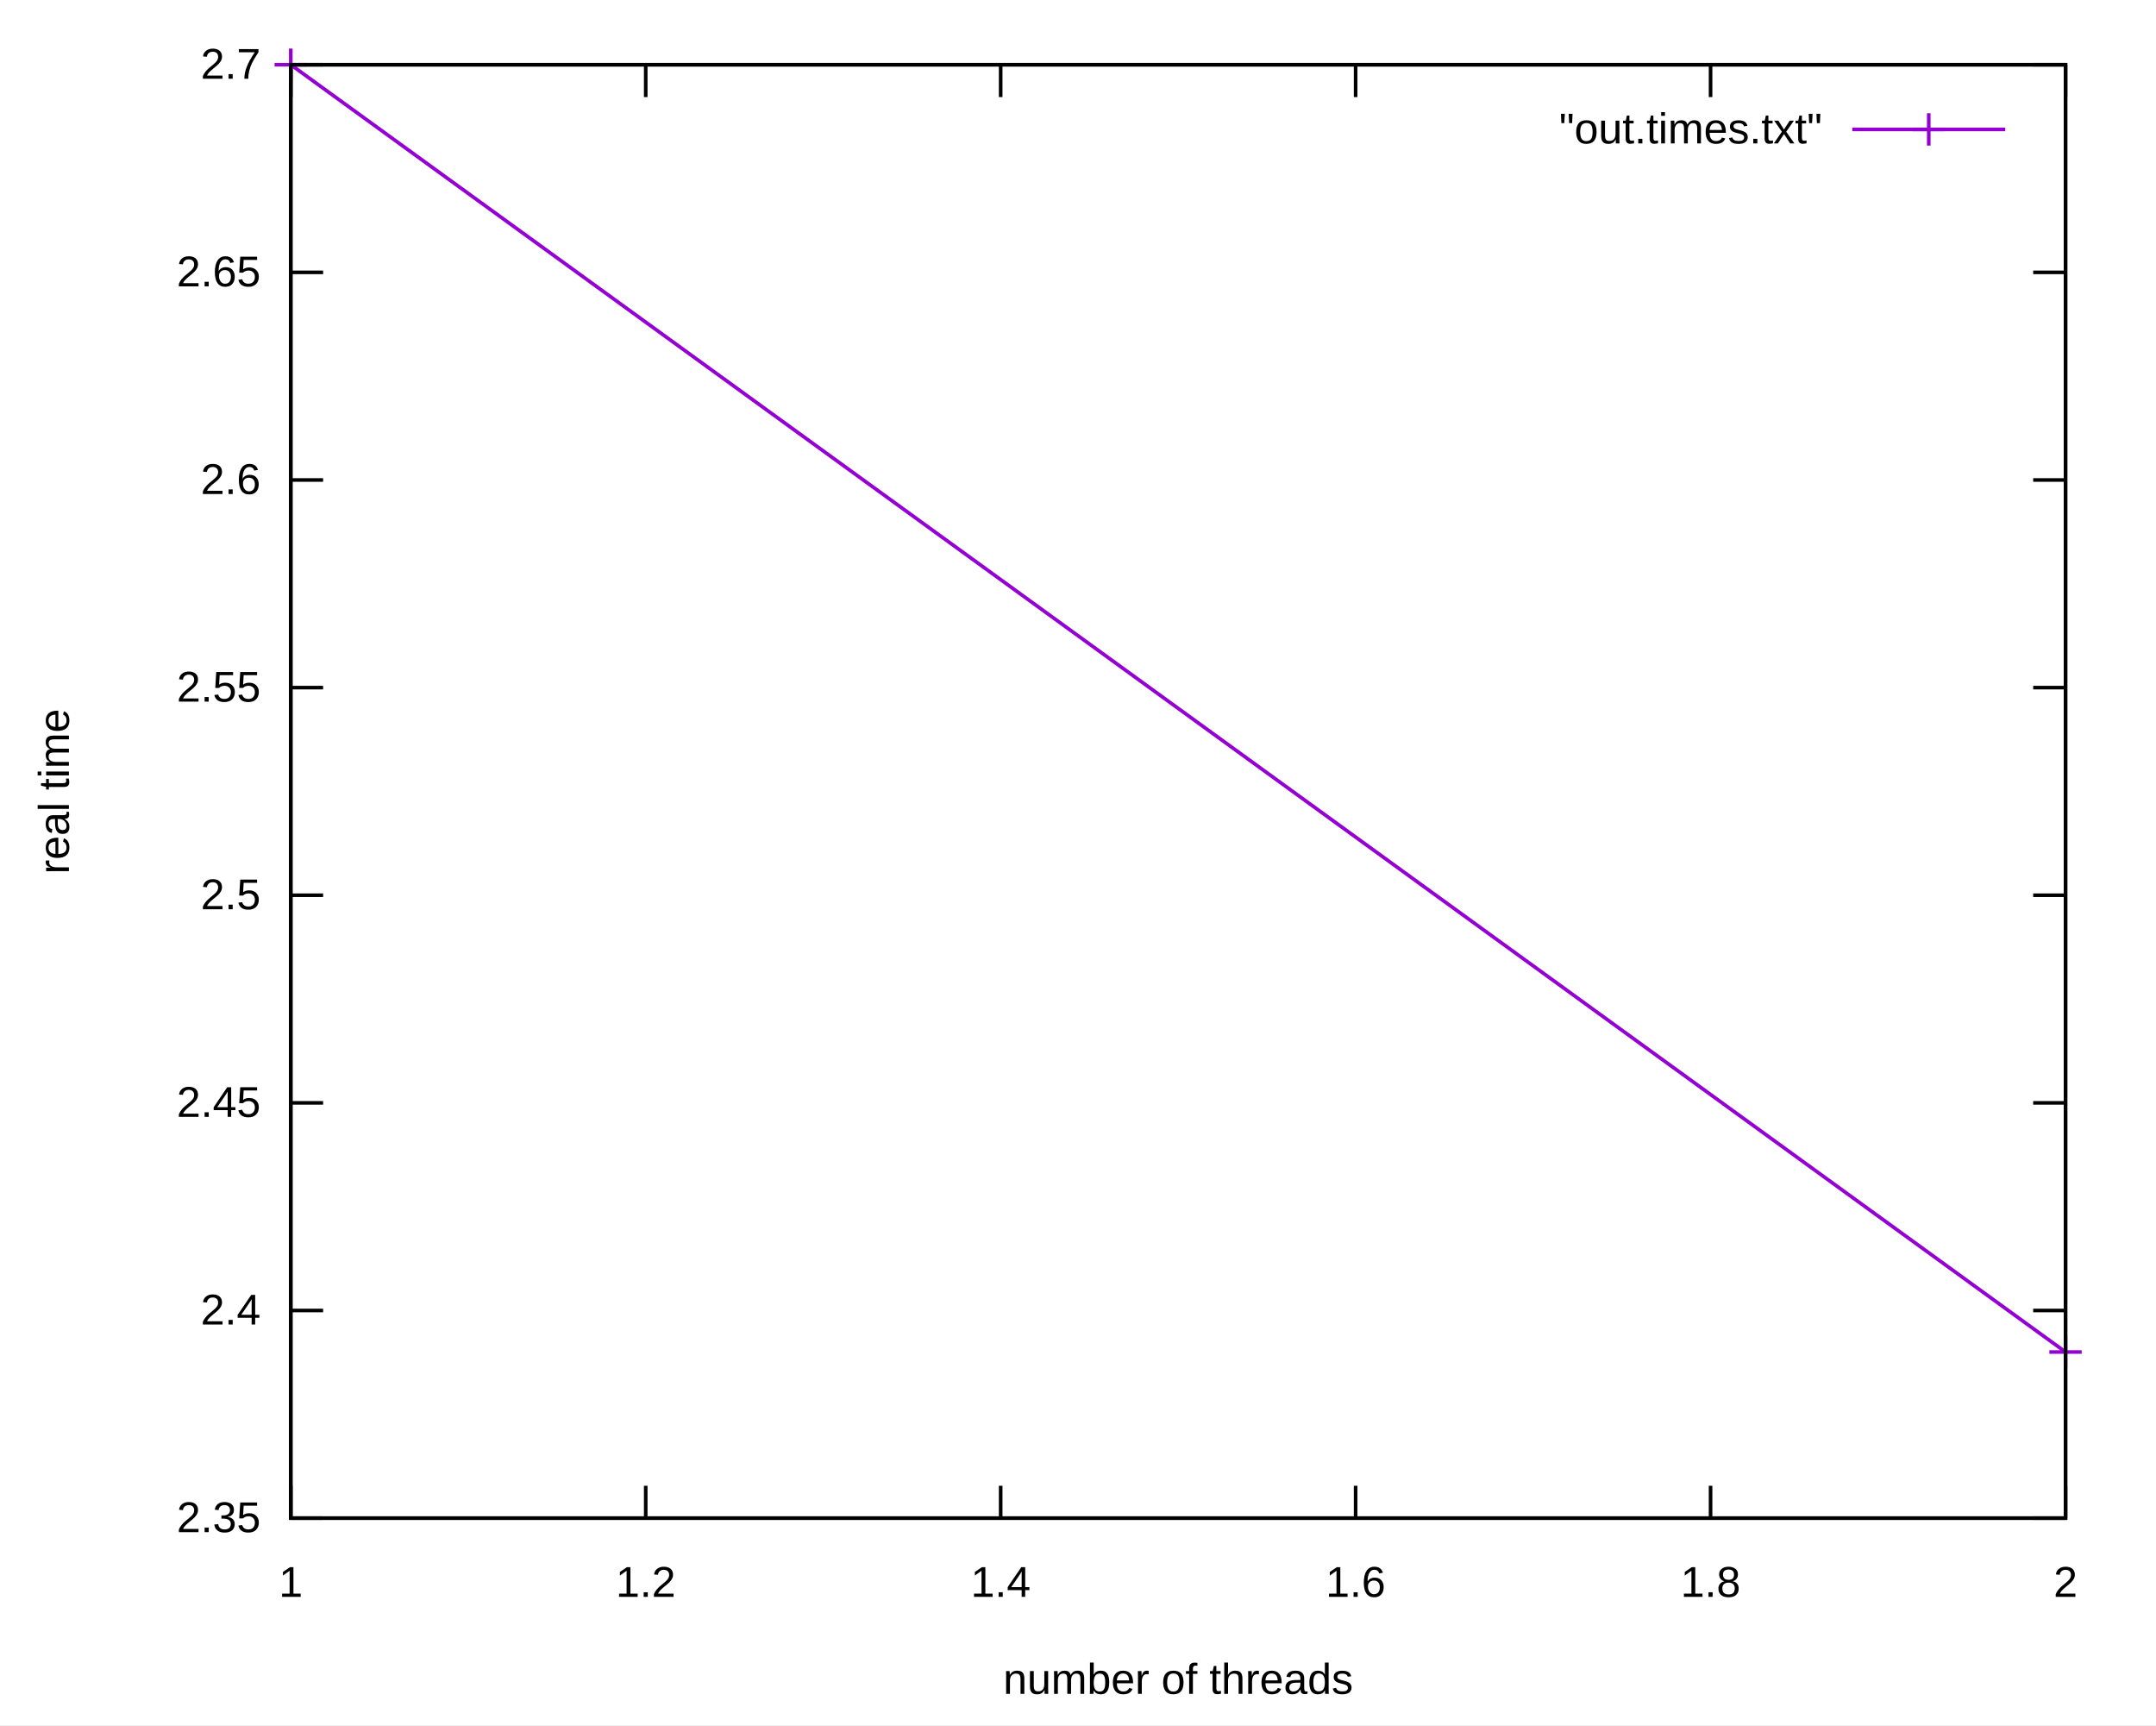
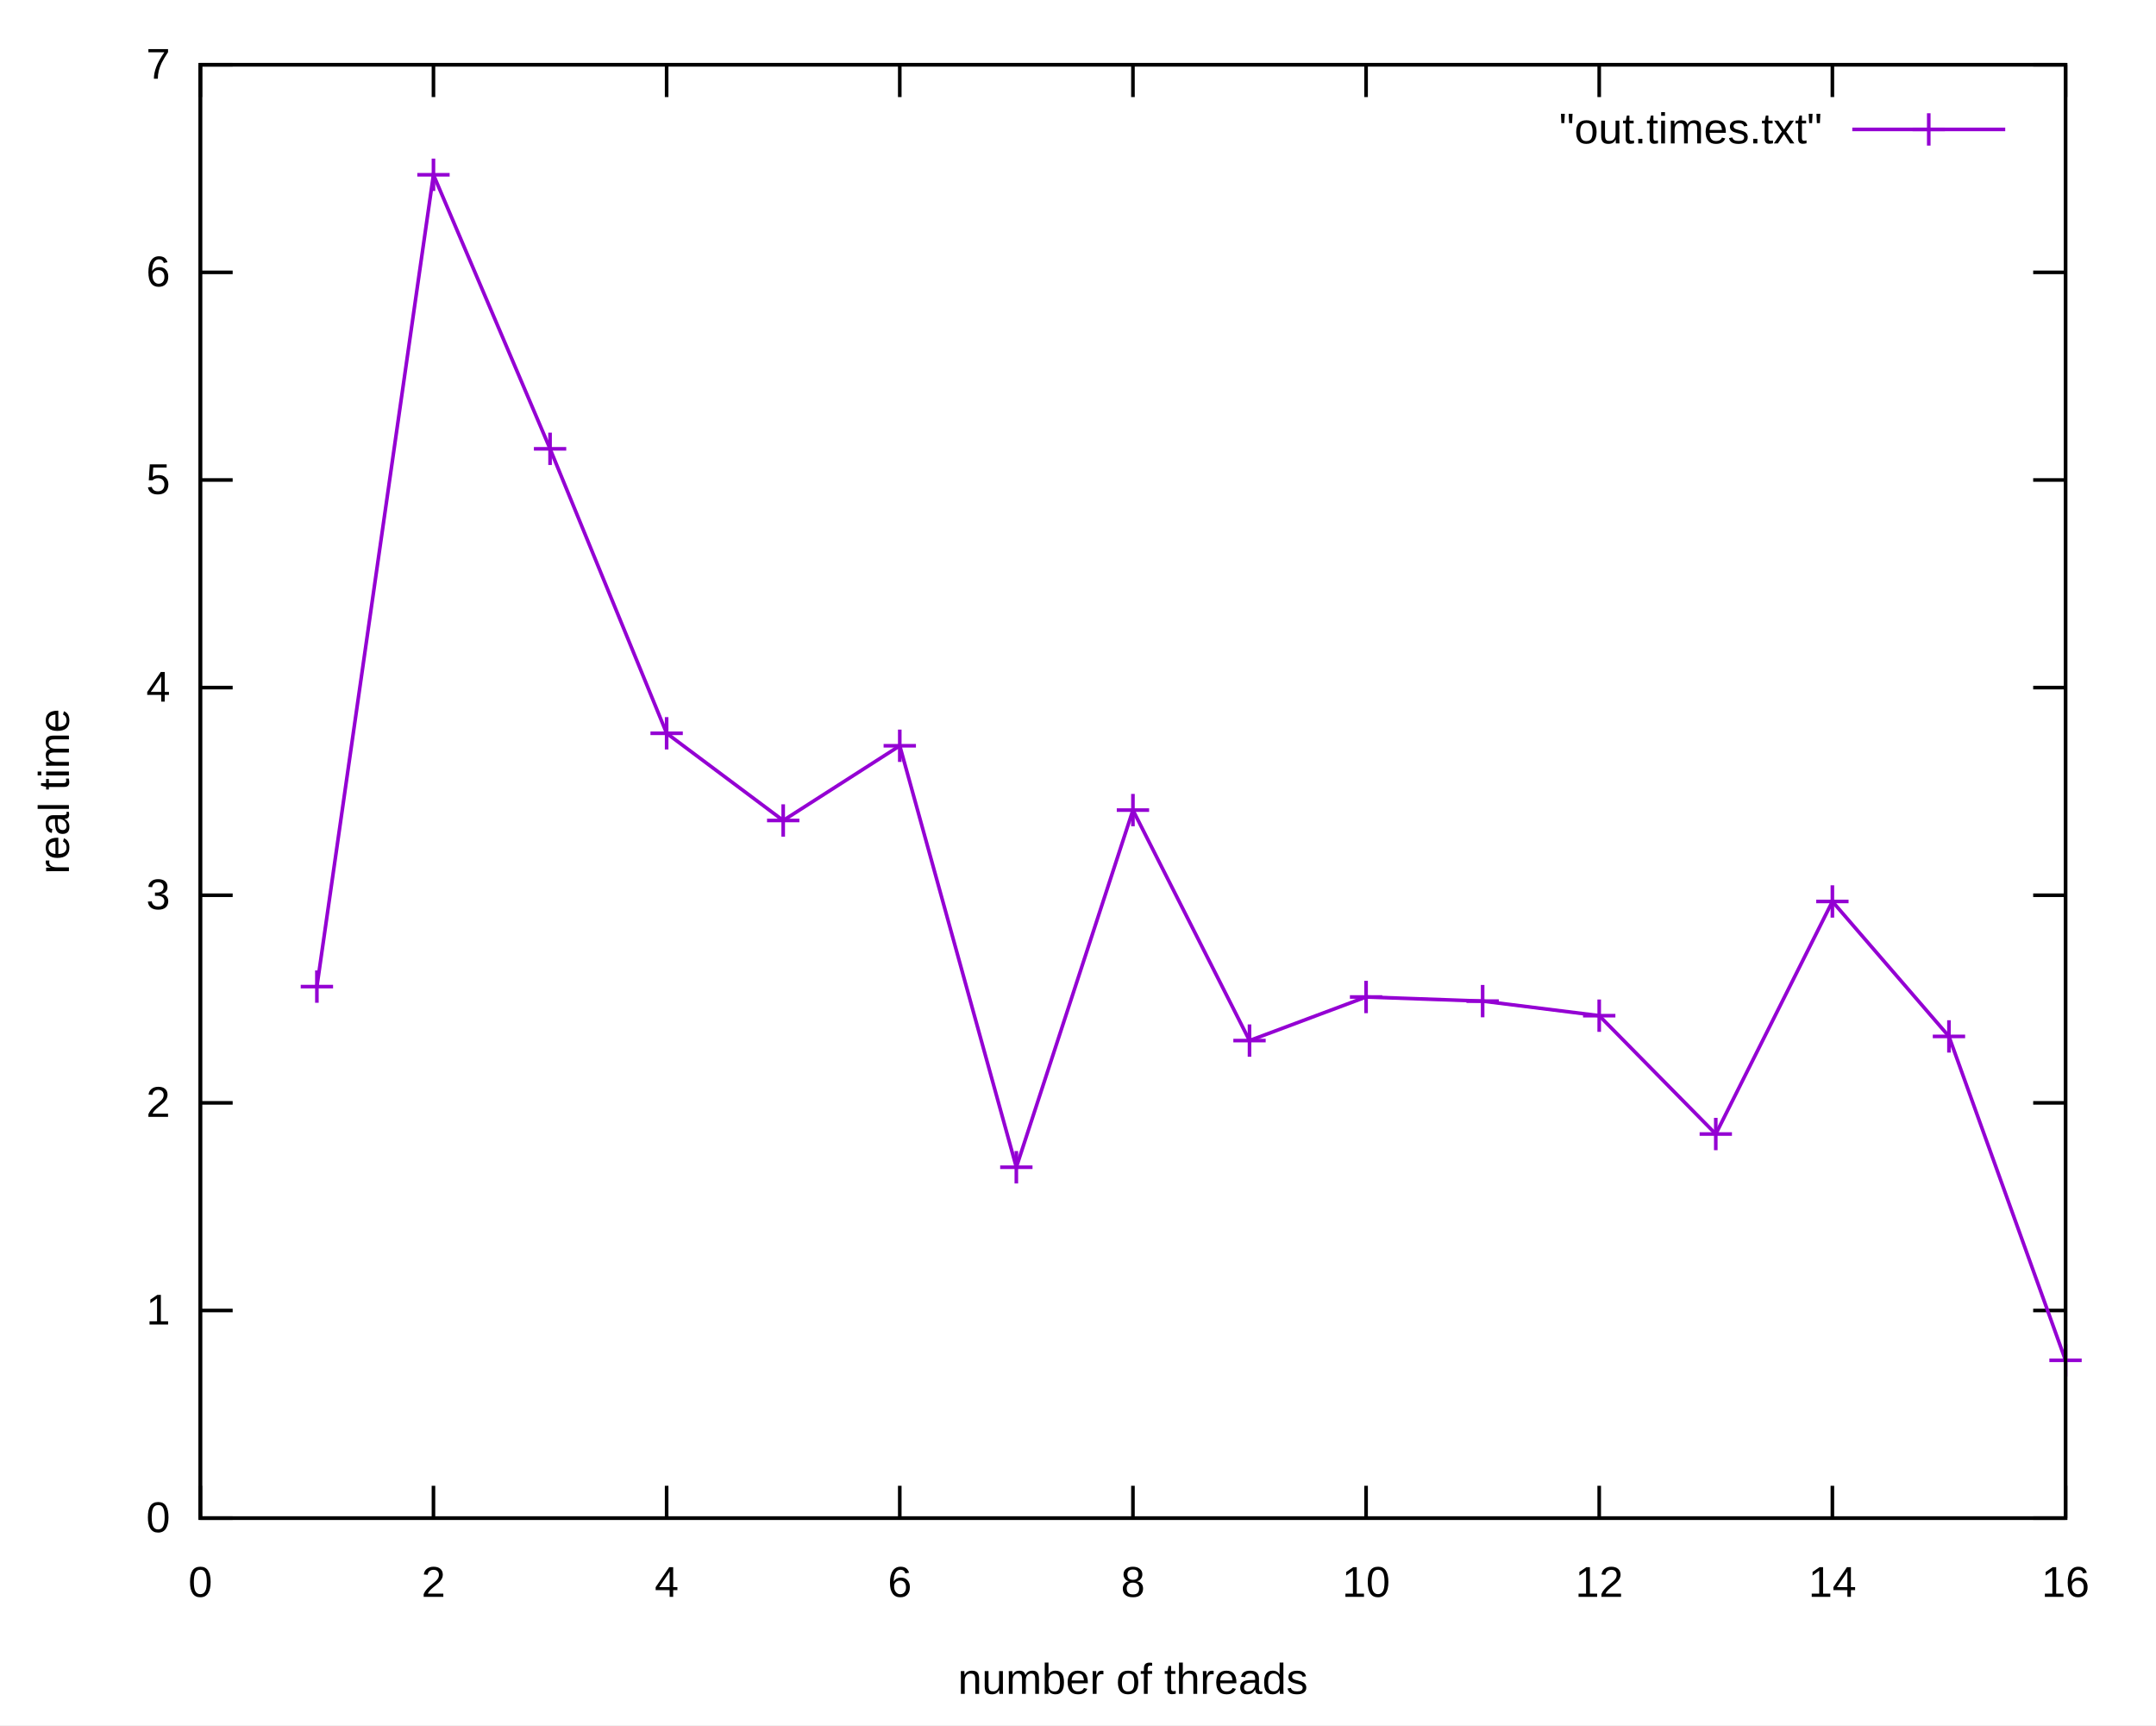
<svg xmlns="http://www.w3.org/2000/svg" xmlns:xlink="http://www.w3.org/1999/xlink" width="600" height="480" viewBox="0 0 600 480">
  <g id="gnuplot_canvas">
    <rect x="0" y="0" width="600" height="480" fill="#ffffff" />
    <defs>
      <circle id="gpDot" r="0.5" stroke-width="0.5" stroke="currentColor" />
      <path id="gpPt0" stroke-width="0.222" stroke="currentColor" d="M-1,0 h2 M0,-1 v2" />
      <path id="gpPt1" stroke-width="0.222" stroke="currentColor" d="M-1,-1 L1,1 M1,-1 L-1,1" />
      <path id="gpPt2" stroke-width="0.222" stroke="currentColor" d="M-1,0 L1,0 M0,-1 L0,1 M-1,-1 L1,1 M-1,1 L1,-1" />
      <rect id="gpPt3" stroke-width="0.222" stroke="currentColor" x="-1" y="-1" width="2" height="2" />
      <rect id="gpPt4" stroke-width="0.222" stroke="currentColor" fill="currentColor" x="-1" y="-1" width="2" height="2" />
      <circle id="gpPt5" stroke-width="0.222" stroke="currentColor" cx="0" cy="0" r="1" />
      <use xlink:href="#gpPt5" id="gpPt6" fill="currentColor" stroke="none" />
      <path id="gpPt7" stroke-width="0.222" stroke="currentColor" d="M0,-1.33 L-1.33,0.67 L1.33,0.67 z" />
      <use xlink:href="#gpPt7" id="gpPt8" fill="currentColor" stroke="none" />
      <use xlink:href="#gpPt7" id="gpPt9" stroke="currentColor" transform="rotate(180)" />
      <use xlink:href="#gpPt9" id="gpPt10" fill="currentColor" stroke="none" />
      <use xlink:href="#gpPt3" id="gpPt11" stroke="currentColor" transform="rotate(45)" />
      <use xlink:href="#gpPt11" id="gpPt12" fill="currentColor" stroke="none" />
      <path id="gpPt13" stroke-width="0.222" stroke="currentColor" d="M0,1.330 L1.265,0.411 L0.782,-1.067 L-0.782,-1.076 L-1.265,0.411 z" />
      <use xlink:href="#gpPt13" id="gpPt14" fill="currentColor" stroke="none" />
      <filter id="textbox" filterUnits="objectBoundingBox" x="0" y="0" height="1" width="1">
        <feFlood flood-color="#FFFFFF" flood-opacity="1" result="bgnd" />
        <feComposite in="SourceGraphic" in2="bgnd" operator="atop" />
      </filter>
      <filter id="greybox" filterUnits="objectBoundingBox" x="0" y="0" height="1" width="1">
        <feFlood flood-color="lightgrey" flood-opacity="1" result="grey" />
        <feComposite in="SourceGraphic" in2="grey" operator="atop" />
      </filter>
    </defs>
    <g fill="none" color="#FFFFFF" stroke="currentColor" stroke-width="1.00" stroke-linecap="butt" stroke-linejoin="miter">
</g>
    <g fill="none" color="black" stroke="currentColor" stroke-width="1.00" stroke-linecap="butt" stroke-linejoin="miter">
-       <path stroke="black" d="M80.92,422.40 L89.92,422.40 M574.82,422.40 L565.82,422.40  " />
-       <g transform="translate(72.53,426.30)" stroke="none" fill="black" font-family="Arial" font-size="12.00" text-anchor="end">
-         <text>
-           <tspan font-family="Arial"> 2.35</tspan>
-         </text>
-       </g>
-     </g>
-     <g fill="none" color="black" stroke="currentColor" stroke-width="1.00" stroke-linecap="butt" stroke-linejoin="miter">
-       <path stroke="black" d="M80.92,364.63 L89.92,364.63 M574.82,364.63 L565.82,364.63  " />
-       <g transform="translate(72.53,368.53)" stroke="none" fill="black" font-family="Arial" font-size="12.00" text-anchor="end">
-         <text>
-           <tspan font-family="Arial"> 2.4</tspan>
-         </text>
-       </g>
-     </g>
-     <g fill="none" color="black" stroke="currentColor" stroke-width="1.00" stroke-linecap="butt" stroke-linejoin="miter">
-       <path stroke="black" d="M80.92,306.86 L89.92,306.86 M574.82,306.86 L565.82,306.86  " />
-       <g transform="translate(72.53,310.76)" stroke="none" fill="black" font-family="Arial" font-size="12.00" text-anchor="end">
-         <text>
-           <tspan font-family="Arial"> 2.45</tspan>
-         </text>
-       </g>
-     </g>
-     <g fill="none" color="black" stroke="currentColor" stroke-width="1.00" stroke-linecap="butt" stroke-linejoin="miter">
-       <path stroke="black" d="M80.92,249.09 L89.92,249.09 M574.82,249.09 L565.82,249.09  " />
-       <g transform="translate(72.53,252.99)" stroke="none" fill="black" font-family="Arial" font-size="12.00" text-anchor="end">
-         <text>
-           <tspan font-family="Arial"> 2.5</tspan>
-         </text>
-       </g>
-     </g>
-     <g fill="none" color="black" stroke="currentColor" stroke-width="1.00" stroke-linecap="butt" stroke-linejoin="miter">
-       <path stroke="black" d="M80.92,191.32 L89.92,191.32 M574.82,191.32 L565.82,191.32  " />
-       <g transform="translate(72.53,195.22)" stroke="none" fill="black" font-family="Arial" font-size="12.00" text-anchor="end">
-         <text>
-           <tspan font-family="Arial"> 2.55</tspan>
-         </text>
-       </g>
-     </g>
-     <g fill="none" color="black" stroke="currentColor" stroke-width="1.00" stroke-linecap="butt" stroke-linejoin="miter">
-       <path stroke="black" d="M80.92,133.55 L89.92,133.55 M574.82,133.55 L565.82,133.55  " />
-       <g transform="translate(72.53,137.45)" stroke="none" fill="black" font-family="Arial" font-size="12.00" text-anchor="end">
-         <text>
-           <tspan font-family="Arial"> 2.6</tspan>
-         </text>
-       </g>
-     </g>
-     <g fill="none" color="black" stroke="currentColor" stroke-width="1.00" stroke-linecap="butt" stroke-linejoin="miter">
-       <path stroke="black" d="M80.92,75.78 L89.92,75.78 M574.82,75.78 L565.82,75.78  " />
-       <g transform="translate(72.53,79.68)" stroke="none" fill="black" font-family="Arial" font-size="12.00" text-anchor="end">
-         <text>
-           <tspan font-family="Arial"> 2.65</tspan>
-         </text>
-       </g>
-     </g>
-     <g fill="none" color="black" stroke="currentColor" stroke-width="1.00" stroke-linecap="butt" stroke-linejoin="miter">
-       <path stroke="black" d="M80.92,18.01 L89.92,18.01 M574.82,18.01 L565.82,18.01  " />
-       <g transform="translate(72.53,21.91)" stroke="none" fill="black" font-family="Arial" font-size="12.00" text-anchor="end">
-         <text>
-           <tspan font-family="Arial"> 2.7</tspan>
-         </text>
-       </g>
-     </g>
-     <g fill="none" color="black" stroke="currentColor" stroke-width="1.00" stroke-linecap="butt" stroke-linejoin="miter">
-       <path stroke="black" d="M80.92,422.40 L80.92,413.40 M80.92,18.01 L80.92,27.01  " />
-       <g transform="translate(80.92,444.30)" stroke="none" fill="black" font-family="Arial" font-size="12.00" text-anchor="middle">
+       <path stroke="black" d="M55.75,422.40 L64.75,422.40 M574.82,422.40 L565.82,422.40  " />
+       <g transform="translate(47.36,426.30)" stroke="none" fill="black" font-family="Arial" font-size="12.00" text-anchor="end">
+         <text>
+           <tspan font-family="Arial"> 0</tspan>
+         </text>
+       </g>
+     </g>
+     <g fill="none" color="black" stroke="currentColor" stroke-width="1.00" stroke-linecap="butt" stroke-linejoin="miter">
+       <path stroke="black" d="M55.75,364.63 L64.75,364.63 M574.82,364.63 L565.82,364.63  " />
+       <g transform="translate(47.36,368.53)" stroke="none" fill="black" font-family="Arial" font-size="12.00" text-anchor="end">
        <text>
          <tspan font-family="Arial"> 1</tspan>
        </text>
      </g>
    </g>
    <g fill="none" color="black" stroke="currentColor" stroke-width="1.00" stroke-linecap="butt" stroke-linejoin="miter">
-       <path stroke="black" d="M179.70,422.40 L179.70,413.40 M179.70,18.01 L179.70,27.01  " />
-       <g transform="translate(179.70,444.30)" stroke="none" fill="black" font-family="Arial" font-size="12.00" text-anchor="middle">
-         <text>
-           <tspan font-family="Arial"> 1.2</tspan>
-         </text>
-       </g>
-     </g>
-     <g fill="none" color="black" stroke="currentColor" stroke-width="1.00" stroke-linecap="butt" stroke-linejoin="miter">
-       <path stroke="black" d="M278.48,422.40 L278.48,413.40 M278.48,18.01 L278.48,27.01  " />
-       <g transform="translate(278.48,444.30)" stroke="none" fill="black" font-family="Arial" font-size="12.00" text-anchor="middle">
-         <text>
-           <tspan font-family="Arial"> 1.4</tspan>
-         </text>
-       </g>
-     </g>
-     <g fill="none" color="black" stroke="currentColor" stroke-width="1.00" stroke-linecap="butt" stroke-linejoin="miter">
-       <path stroke="black" d="M377.26,422.40 L377.26,413.40 M377.26,18.01 L377.26,27.01  " />
-       <g transform="translate(377.26,444.30)" stroke="none" fill="black" font-family="Arial" font-size="12.00" text-anchor="middle">
-         <text>
-           <tspan font-family="Arial"> 1.6</tspan>
-         </text>
-       </g>
-     </g>
-     <g fill="none" color="black" stroke="currentColor" stroke-width="1.00" stroke-linecap="butt" stroke-linejoin="miter">
-       <path stroke="black" d="M476.04,422.40 L476.04,413.40 M476.04,18.01 L476.04,27.01  " />
-       <g transform="translate(476.04,444.30)" stroke="none" fill="black" font-family="Arial" font-size="12.00" text-anchor="middle">
-         <text>
-           <tspan font-family="Arial"> 1.8</tspan>
+       <path stroke="black" d="M55.75,306.86 L64.75,306.86 M574.82,306.86 L565.82,306.86  " />
+       <g transform="translate(47.36,310.76)" stroke="none" fill="black" font-family="Arial" font-size="12.00" text-anchor="end">
+         <text>
+           <tspan font-family="Arial"> 2</tspan>
+         </text>
+       </g>
+     </g>
+     <g fill="none" color="black" stroke="currentColor" stroke-width="1.00" stroke-linecap="butt" stroke-linejoin="miter">
+       <path stroke="black" d="M55.75,249.09 L64.75,249.09 M574.82,249.09 L565.82,249.09  " />
+       <g transform="translate(47.36,252.99)" stroke="none" fill="black" font-family="Arial" font-size="12.00" text-anchor="end">
+         <text>
+           <tspan font-family="Arial"> 3</tspan>
+         </text>
+       </g>
+     </g>
+     <g fill="none" color="black" stroke="currentColor" stroke-width="1.00" stroke-linecap="butt" stroke-linejoin="miter">
+       <path stroke="black" d="M55.75,191.32 L64.75,191.32 M574.82,191.32 L565.82,191.32  " />
+       <g transform="translate(47.36,195.22)" stroke="none" fill="black" font-family="Arial" font-size="12.00" text-anchor="end">
+         <text>
+           <tspan font-family="Arial"> 4</tspan>
+         </text>
+       </g>
+     </g>
+     <g fill="none" color="black" stroke="currentColor" stroke-width="1.00" stroke-linecap="butt" stroke-linejoin="miter">
+       <path stroke="black" d="M55.75,133.55 L64.75,133.55 M574.82,133.55 L565.82,133.55  " />
+       <g transform="translate(47.36,137.45)" stroke="none" fill="black" font-family="Arial" font-size="12.00" text-anchor="end">
+         <text>
+           <tspan font-family="Arial"> 5</tspan>
+         </text>
+       </g>
+     </g>
+     <g fill="none" color="black" stroke="currentColor" stroke-width="1.00" stroke-linecap="butt" stroke-linejoin="miter">
+       <path stroke="black" d="M55.75,75.78 L64.75,75.78 M574.82,75.78 L565.82,75.78  " />
+       <g transform="translate(47.36,79.68)" stroke="none" fill="black" font-family="Arial" font-size="12.00" text-anchor="end">
+         <text>
+           <tspan font-family="Arial"> 6</tspan>
+         </text>
+       </g>
+     </g>
+     <g fill="none" color="black" stroke="currentColor" stroke-width="1.00" stroke-linecap="butt" stroke-linejoin="miter">
+       <path stroke="black" d="M55.75,18.01 L64.75,18.01 M574.82,18.01 L565.82,18.01  " />
+       <g transform="translate(47.36,21.91)" stroke="none" fill="black" font-family="Arial" font-size="12.00" text-anchor="end">
+         <text>
+           <tspan font-family="Arial"> 7</tspan>
+         </text>
+       </g>
+     </g>
+     <g fill="none" color="black" stroke="currentColor" stroke-width="1.00" stroke-linecap="butt" stroke-linejoin="miter">
+       <path stroke="black" d="M55.75,422.40 L55.75,413.40 M55.75,18.01 L55.75,27.01  " />
+       <g transform="translate(55.75,444.30)" stroke="none" fill="black" font-family="Arial" font-size="12.00" text-anchor="middle">
+         <text>
+           <tspan font-family="Arial"> 0</tspan>
+         </text>
+       </g>
+     </g>
+     <g fill="none" color="black" stroke="currentColor" stroke-width="1.00" stroke-linecap="butt" stroke-linejoin="miter">
+       <path stroke="black" d="M120.63,422.40 L120.63,413.40 M120.63,18.01 L120.63,27.01  " />
+       <g transform="translate(120.63,444.30)" stroke="none" fill="black" font-family="Arial" font-size="12.00" text-anchor="middle">
+         <text>
+           <tspan font-family="Arial"> 2</tspan>
+         </text>
+       </g>
+     </g>
+     <g fill="none" color="black" stroke="currentColor" stroke-width="1.00" stroke-linecap="butt" stroke-linejoin="miter">
+       <path stroke="black" d="M185.52,422.40 L185.52,413.40 M185.52,18.01 L185.52,27.01  " />
+       <g transform="translate(185.52,444.30)" stroke="none" fill="black" font-family="Arial" font-size="12.00" text-anchor="middle">
+         <text>
+           <tspan font-family="Arial"> 4</tspan>
+         </text>
+       </g>
+     </g>
+     <g fill="none" color="black" stroke="currentColor" stroke-width="1.00" stroke-linecap="butt" stroke-linejoin="miter">
+       <path stroke="black" d="M250.40,422.40 L250.40,413.40 M250.40,18.01 L250.40,27.01  " />
+       <g transform="translate(250.40,444.30)" stroke="none" fill="black" font-family="Arial" font-size="12.00" text-anchor="middle">
+         <text>
+           <tspan font-family="Arial"> 6</tspan>
+         </text>
+       </g>
+     </g>
+     <g fill="none" color="black" stroke="currentColor" stroke-width="1.00" stroke-linecap="butt" stroke-linejoin="miter">
+       <path stroke="black" d="M315.29,422.40 L315.29,413.40 M315.29,18.01 L315.29,27.01  " />
+       <g transform="translate(315.29,444.30)" stroke="none" fill="black" font-family="Arial" font-size="12.00" text-anchor="middle">
+         <text>
+           <tspan font-family="Arial"> 8</tspan>
+         </text>
+       </g>
+     </g>
+     <g fill="none" color="black" stroke="currentColor" stroke-width="1.00" stroke-linecap="butt" stroke-linejoin="miter">
+       <path stroke="black" d="M380.17,422.40 L380.17,413.40 M380.17,18.01 L380.17,27.01  " />
+       <g transform="translate(380.17,444.30)" stroke="none" fill="black" font-family="Arial" font-size="12.00" text-anchor="middle">
+         <text>
+           <tspan font-family="Arial"> 10</tspan>
+         </text>
+       </g>
+     </g>
+     <g fill="none" color="black" stroke="currentColor" stroke-width="1.00" stroke-linecap="butt" stroke-linejoin="miter">
+       <path stroke="black" d="M445.05,422.40 L445.05,413.40 M445.05,18.01 L445.05,27.01  " />
+       <g transform="translate(445.05,444.30)" stroke="none" fill="black" font-family="Arial" font-size="12.00" text-anchor="middle">
+         <text>
+           <tspan font-family="Arial"> 12</tspan>
+         </text>
+       </g>
+     </g>
+     <g fill="none" color="black" stroke="currentColor" stroke-width="1.00" stroke-linecap="butt" stroke-linejoin="miter">
+       <path stroke="black" d="M509.94,422.40 L509.94,413.40 M509.94,18.01 L509.94,27.01  " />
+       <g transform="translate(509.94,444.30)" stroke="none" fill="black" font-family="Arial" font-size="12.00" text-anchor="middle">
+         <text>
+           <tspan font-family="Arial"> 14</tspan>
        </text>
      </g>
    </g>
    <g fill="none" color="black" stroke="currentColor" stroke-width="1.00" stroke-linecap="butt" stroke-linejoin="miter">
      <path stroke="black" d="M574.82,422.40 L574.82,413.40 M574.82,18.01 L574.82,27.01  " />
      <g transform="translate(574.82,444.30)" stroke="none" fill="black" font-family="Arial" font-size="12.00" text-anchor="middle">
        <text>
-           <tspan font-family="Arial"> 2</tspan>
-         </text>
-       </g>
-     </g>
-     <g fill="none" color="black" stroke="currentColor" stroke-width="1.00" stroke-linecap="butt" stroke-linejoin="miter">
- </g>
-     <g fill="none" color="black" stroke="currentColor" stroke-width="1.00" stroke-linecap="butt" stroke-linejoin="miter">
-       <path stroke="black" d="M80.92,18.01 L80.92,422.40 L574.82,422.40 L574.82,18.01 L80.92,18.01 Z  " />
+           <tspan font-family="Arial"> 16</tspan>
+         </text>
+       </g>
+     </g>
+     <g fill="none" color="black" stroke="currentColor" stroke-width="1.00" stroke-linecap="butt" stroke-linejoin="miter">
+ </g>
+     <g fill="none" color="black" stroke="currentColor" stroke-width="1.00" stroke-linecap="butt" stroke-linejoin="miter">
+       <path stroke="black" d="M55.75,18.01 L55.75,422.40 L574.82,422.40 L574.82,18.01 L55.75,18.01 Z  " />
    </g>
    <g fill="none" color="black" stroke="currentColor" stroke-width="1.00" stroke-linecap="butt" stroke-linejoin="miter">
      <g transform="translate(19.18,220.21) rotate(270)" stroke="none" fill="black" font-family="Arial" font-size="12.00" text-anchor="middle">
        <text>
          <tspan font-family="Arial">real time</tspan>
        </text>
      </g>
    </g>
    <g fill="none" color="black" stroke="currentColor" stroke-width="1.00" stroke-linecap="butt" stroke-linejoin="miter">
-       <g transform="translate(327.87,471.30)" stroke="none" fill="black" font-family="Arial" font-size="12.00" text-anchor="middle">
+       <g transform="translate(315.28,471.30)" stroke="none" fill="black" font-family="Arial" font-size="12.00" text-anchor="middle">
        <text>
          <tspan font-family="Arial">number of threads</tspan>
        </text>
      </g>
    </g>
    <g fill="none" color="black" stroke="currentColor" stroke-width="1.00" stroke-linecap="butt" stroke-linejoin="miter">
</g>
    <g id="gnuplot_plot_1">
      <g fill="none" color="black" stroke="currentColor" stroke-width="1.00" stroke-linecap="butt" stroke-linejoin="miter">
        <g transform="translate(507.09,39.91)" stroke="none" fill="black" font-family="Arial" font-size="12.00" text-anchor="end">
          <text>"out.times.txt"</text>
        </g>
      </g>
      <g fill="none" color="black" stroke="currentColor" stroke-width="1.00" stroke-linecap="butt" stroke-linejoin="miter">
-         <path stroke="rgb(148,   0, 211)" d="M515.48,36.01 L558.04,36.01 M80.92,18.01 L574.82,376.18  " />
-         <use xlink:href="#gpPt0" transform="translate(80.92,18.01) scale(4.50)" color="rgb(148,   0, 211)" />
-         <use xlink:href="#gpPt0" transform="translate(574.82,376.18) scale(4.50)" color="rgb(148,   0, 211)" />
+         <path stroke="rgb(148,   0, 211)" d="M515.48,36.01 L558.04,36.01 M88.19,274.51 L120.63,48.63 L153.08,124.88 L185.52,204.03 L217.96,228.29 L250.40,207.50   L282.84,324.77 L315.29,225.40 L347.73,289.53 L380.17,277.40 L412.61,278.55 L445.05,282.60 L477.49,315.53 L509.94,250.82   L542.38,288.37 L574.82,378.49  " />
+         <use xlink:href="#gpPt0" transform="translate(88.19,274.51) scale(4.50)" color="rgb(148,   0, 211)" />
+         <use xlink:href="#gpPt0" transform="translate(120.63,48.63) scale(4.50)" color="rgb(148,   0, 211)" />
+         <use xlink:href="#gpPt0" transform="translate(153.08,124.88) scale(4.50)" color="rgb(148,   0, 211)" />
+         <use xlink:href="#gpPt0" transform="translate(185.52,204.03) scale(4.50)" color="rgb(148,   0, 211)" />
+         <use xlink:href="#gpPt0" transform="translate(217.96,228.29) scale(4.50)" color="rgb(148,   0, 211)" />
+         <use xlink:href="#gpPt0" transform="translate(250.40,207.50) scale(4.50)" color="rgb(148,   0, 211)" />
+         <use xlink:href="#gpPt0" transform="translate(282.84,324.77) scale(4.50)" color="rgb(148,   0, 211)" />
+         <use xlink:href="#gpPt0" transform="translate(315.29,225.40) scale(4.50)" color="rgb(148,   0, 211)" />
+         <use xlink:href="#gpPt0" transform="translate(347.73,289.53) scale(4.50)" color="rgb(148,   0, 211)" />
+         <use xlink:href="#gpPt0" transform="translate(380.17,277.40) scale(4.50)" color="rgb(148,   0, 211)" />
+         <use xlink:href="#gpPt0" transform="translate(412.61,278.55) scale(4.50)" color="rgb(148,   0, 211)" />
+         <use xlink:href="#gpPt0" transform="translate(445.05,282.60) scale(4.50)" color="rgb(148,   0, 211)" />
+         <use xlink:href="#gpPt0" transform="translate(477.49,315.53) scale(4.50)" color="rgb(148,   0, 211)" />
+         <use xlink:href="#gpPt0" transform="translate(509.94,250.82) scale(4.50)" color="rgb(148,   0, 211)" />
+         <use xlink:href="#gpPt0" transform="translate(542.38,288.37) scale(4.50)" color="rgb(148,   0, 211)" />
+         <use xlink:href="#gpPt0" transform="translate(574.82,378.49) scale(4.50)" color="rgb(148,   0, 211)" />
        <use xlink:href="#gpPt0" transform="translate(536.76,36.01) scale(4.50)" color="rgb(148,   0, 211)" />
      </g>
    </g>
    <g fill="none" color="#FFFFFF" stroke="rgb(148,   0, 211)" stroke-width="2.00" stroke-linecap="butt" stroke-linejoin="miter">
</g>
    <g fill="none" color="black" stroke="currentColor" stroke-width="2.00" stroke-linecap="butt" stroke-linejoin="miter">
</g>
    <g fill="none" color="black" stroke="black" stroke-width="1.00" stroke-linecap="butt" stroke-linejoin="miter">
</g>
    <g fill="none" color="black" stroke="currentColor" stroke-width="1.00" stroke-linecap="butt" stroke-linejoin="miter">
-       <path stroke="black" d="M80.92,18.01 L80.92,422.40 L574.82,422.40 L574.82,18.01 L80.92,18.01 Z  " />
+       <path stroke="black" d="M55.75,18.01 L55.75,422.40 L574.82,422.40 L574.82,18.01 L55.75,18.01 Z  " />
    </g>
    <g fill="none" color="black" stroke="currentColor" stroke-width="1.00" stroke-linecap="butt" stroke-linejoin="miter">
</g>
  </g>
</svg>
